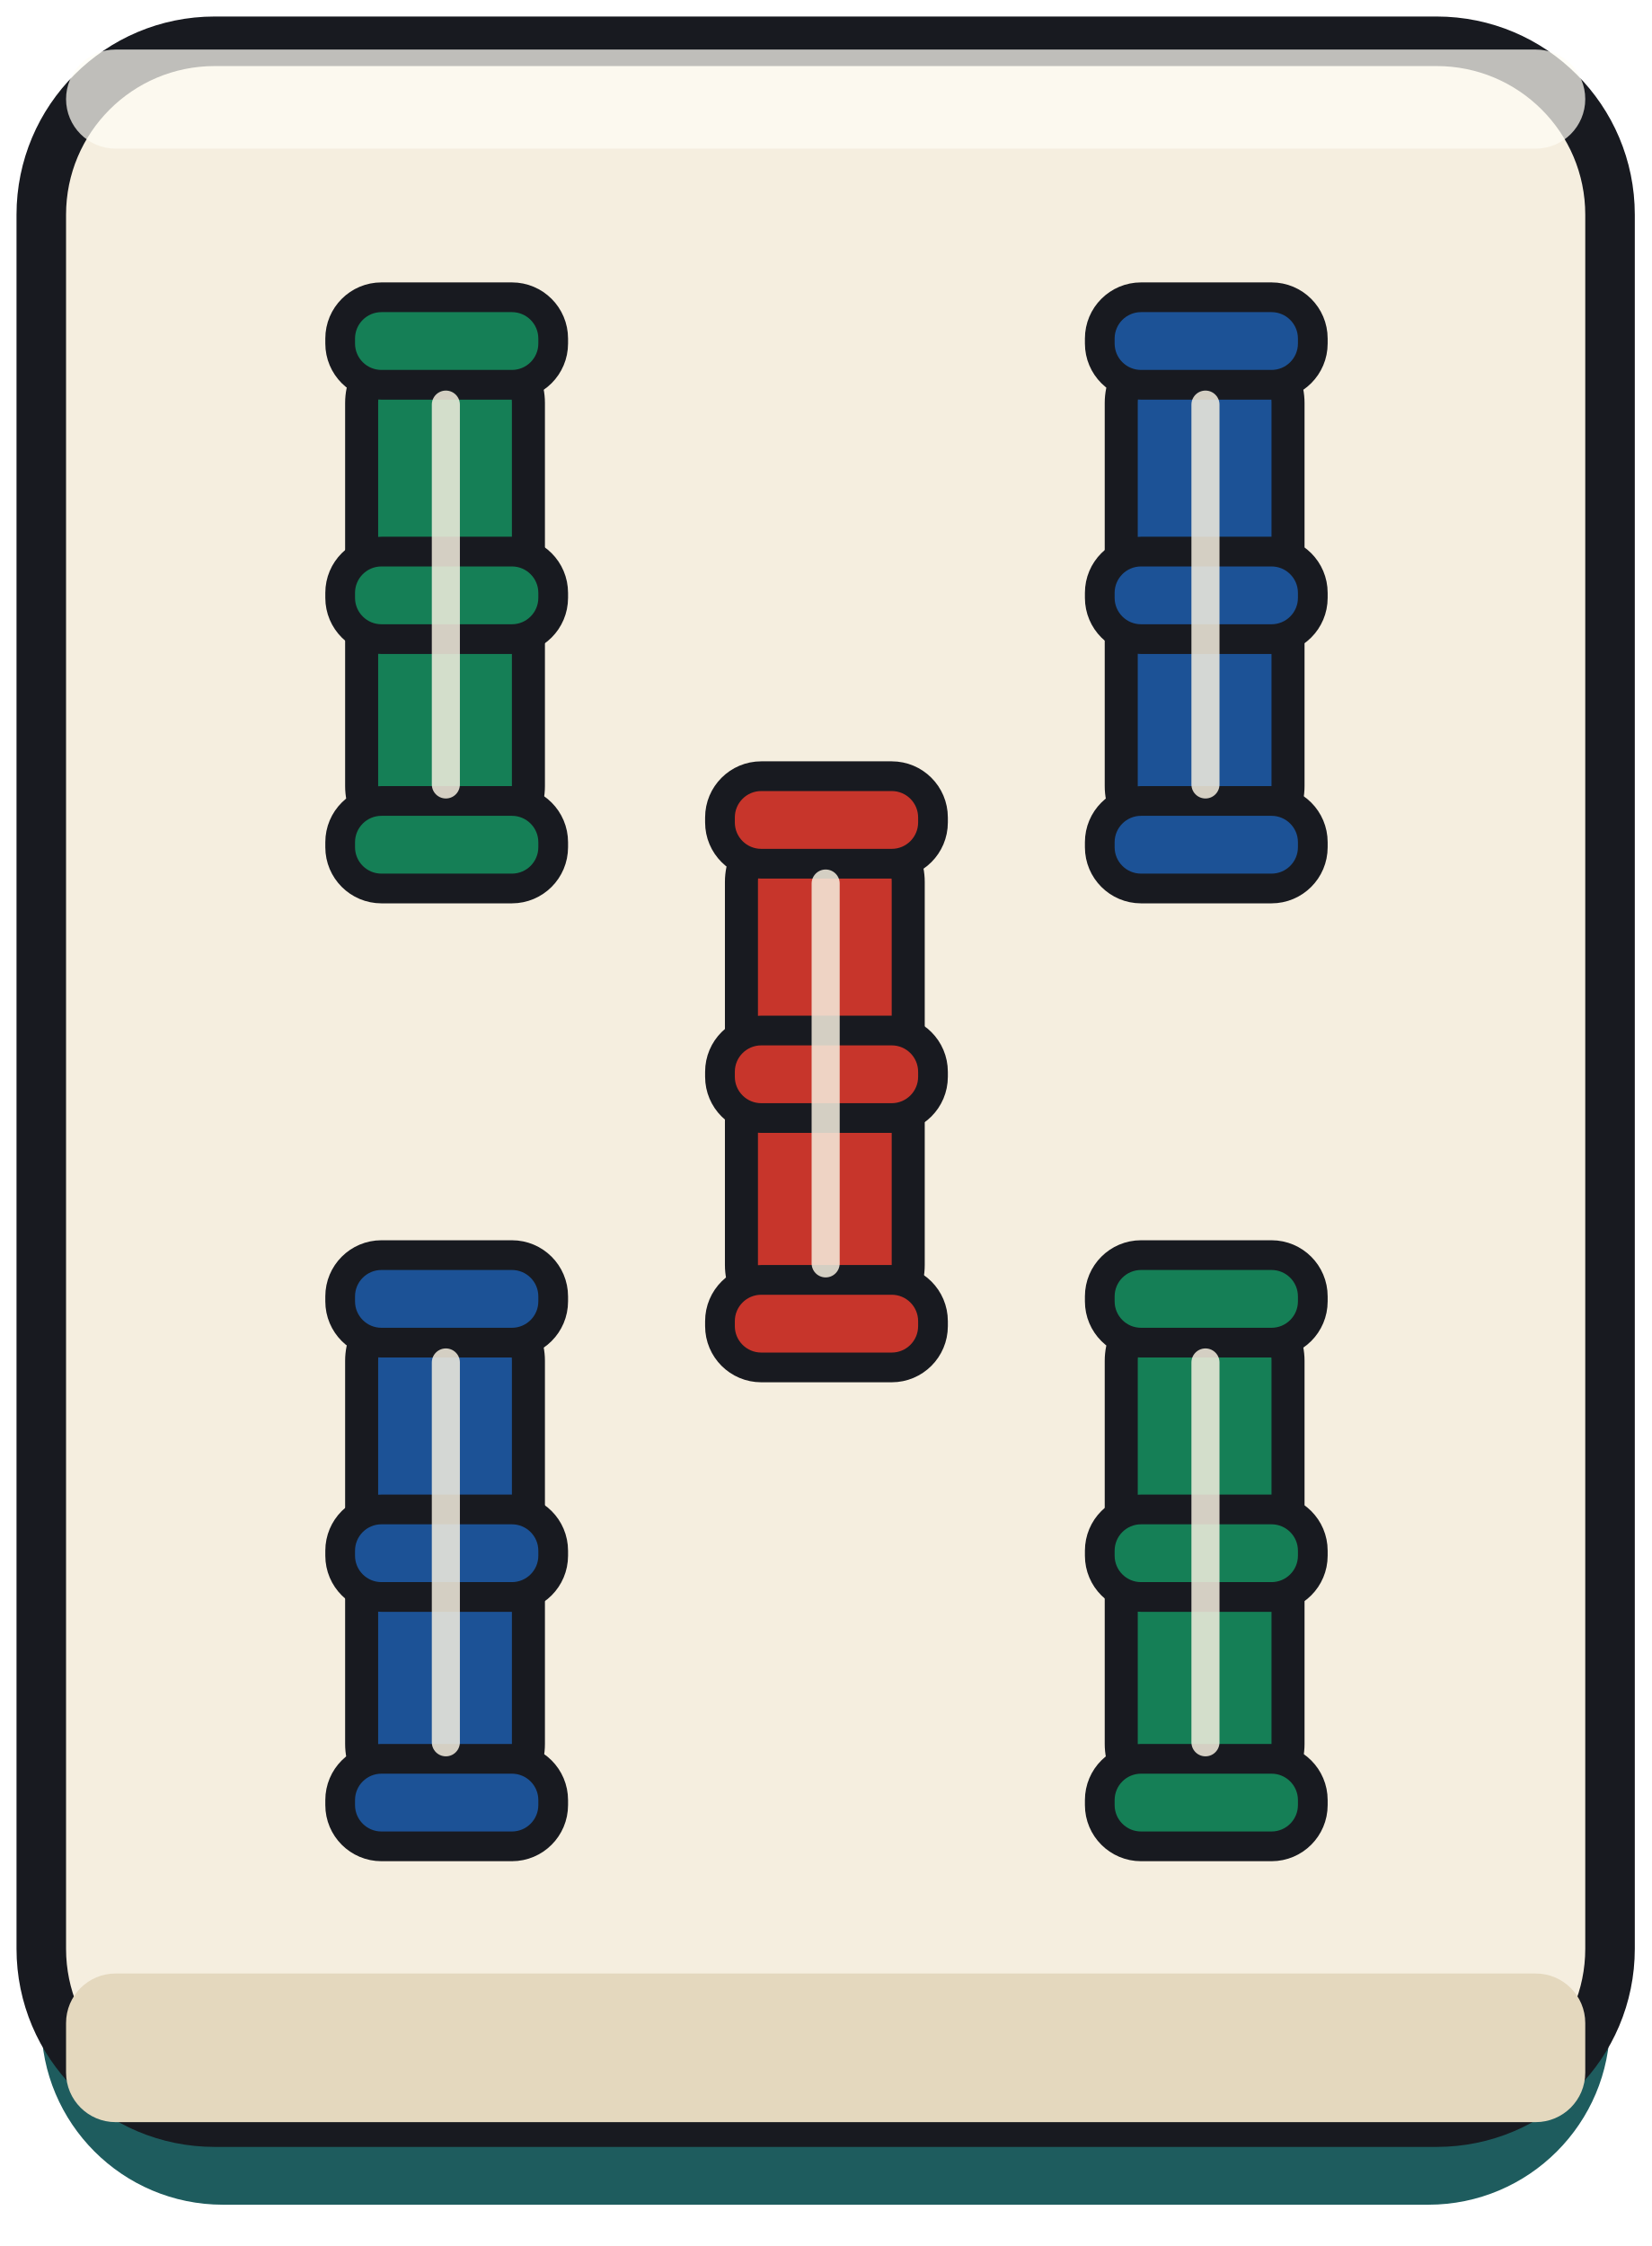
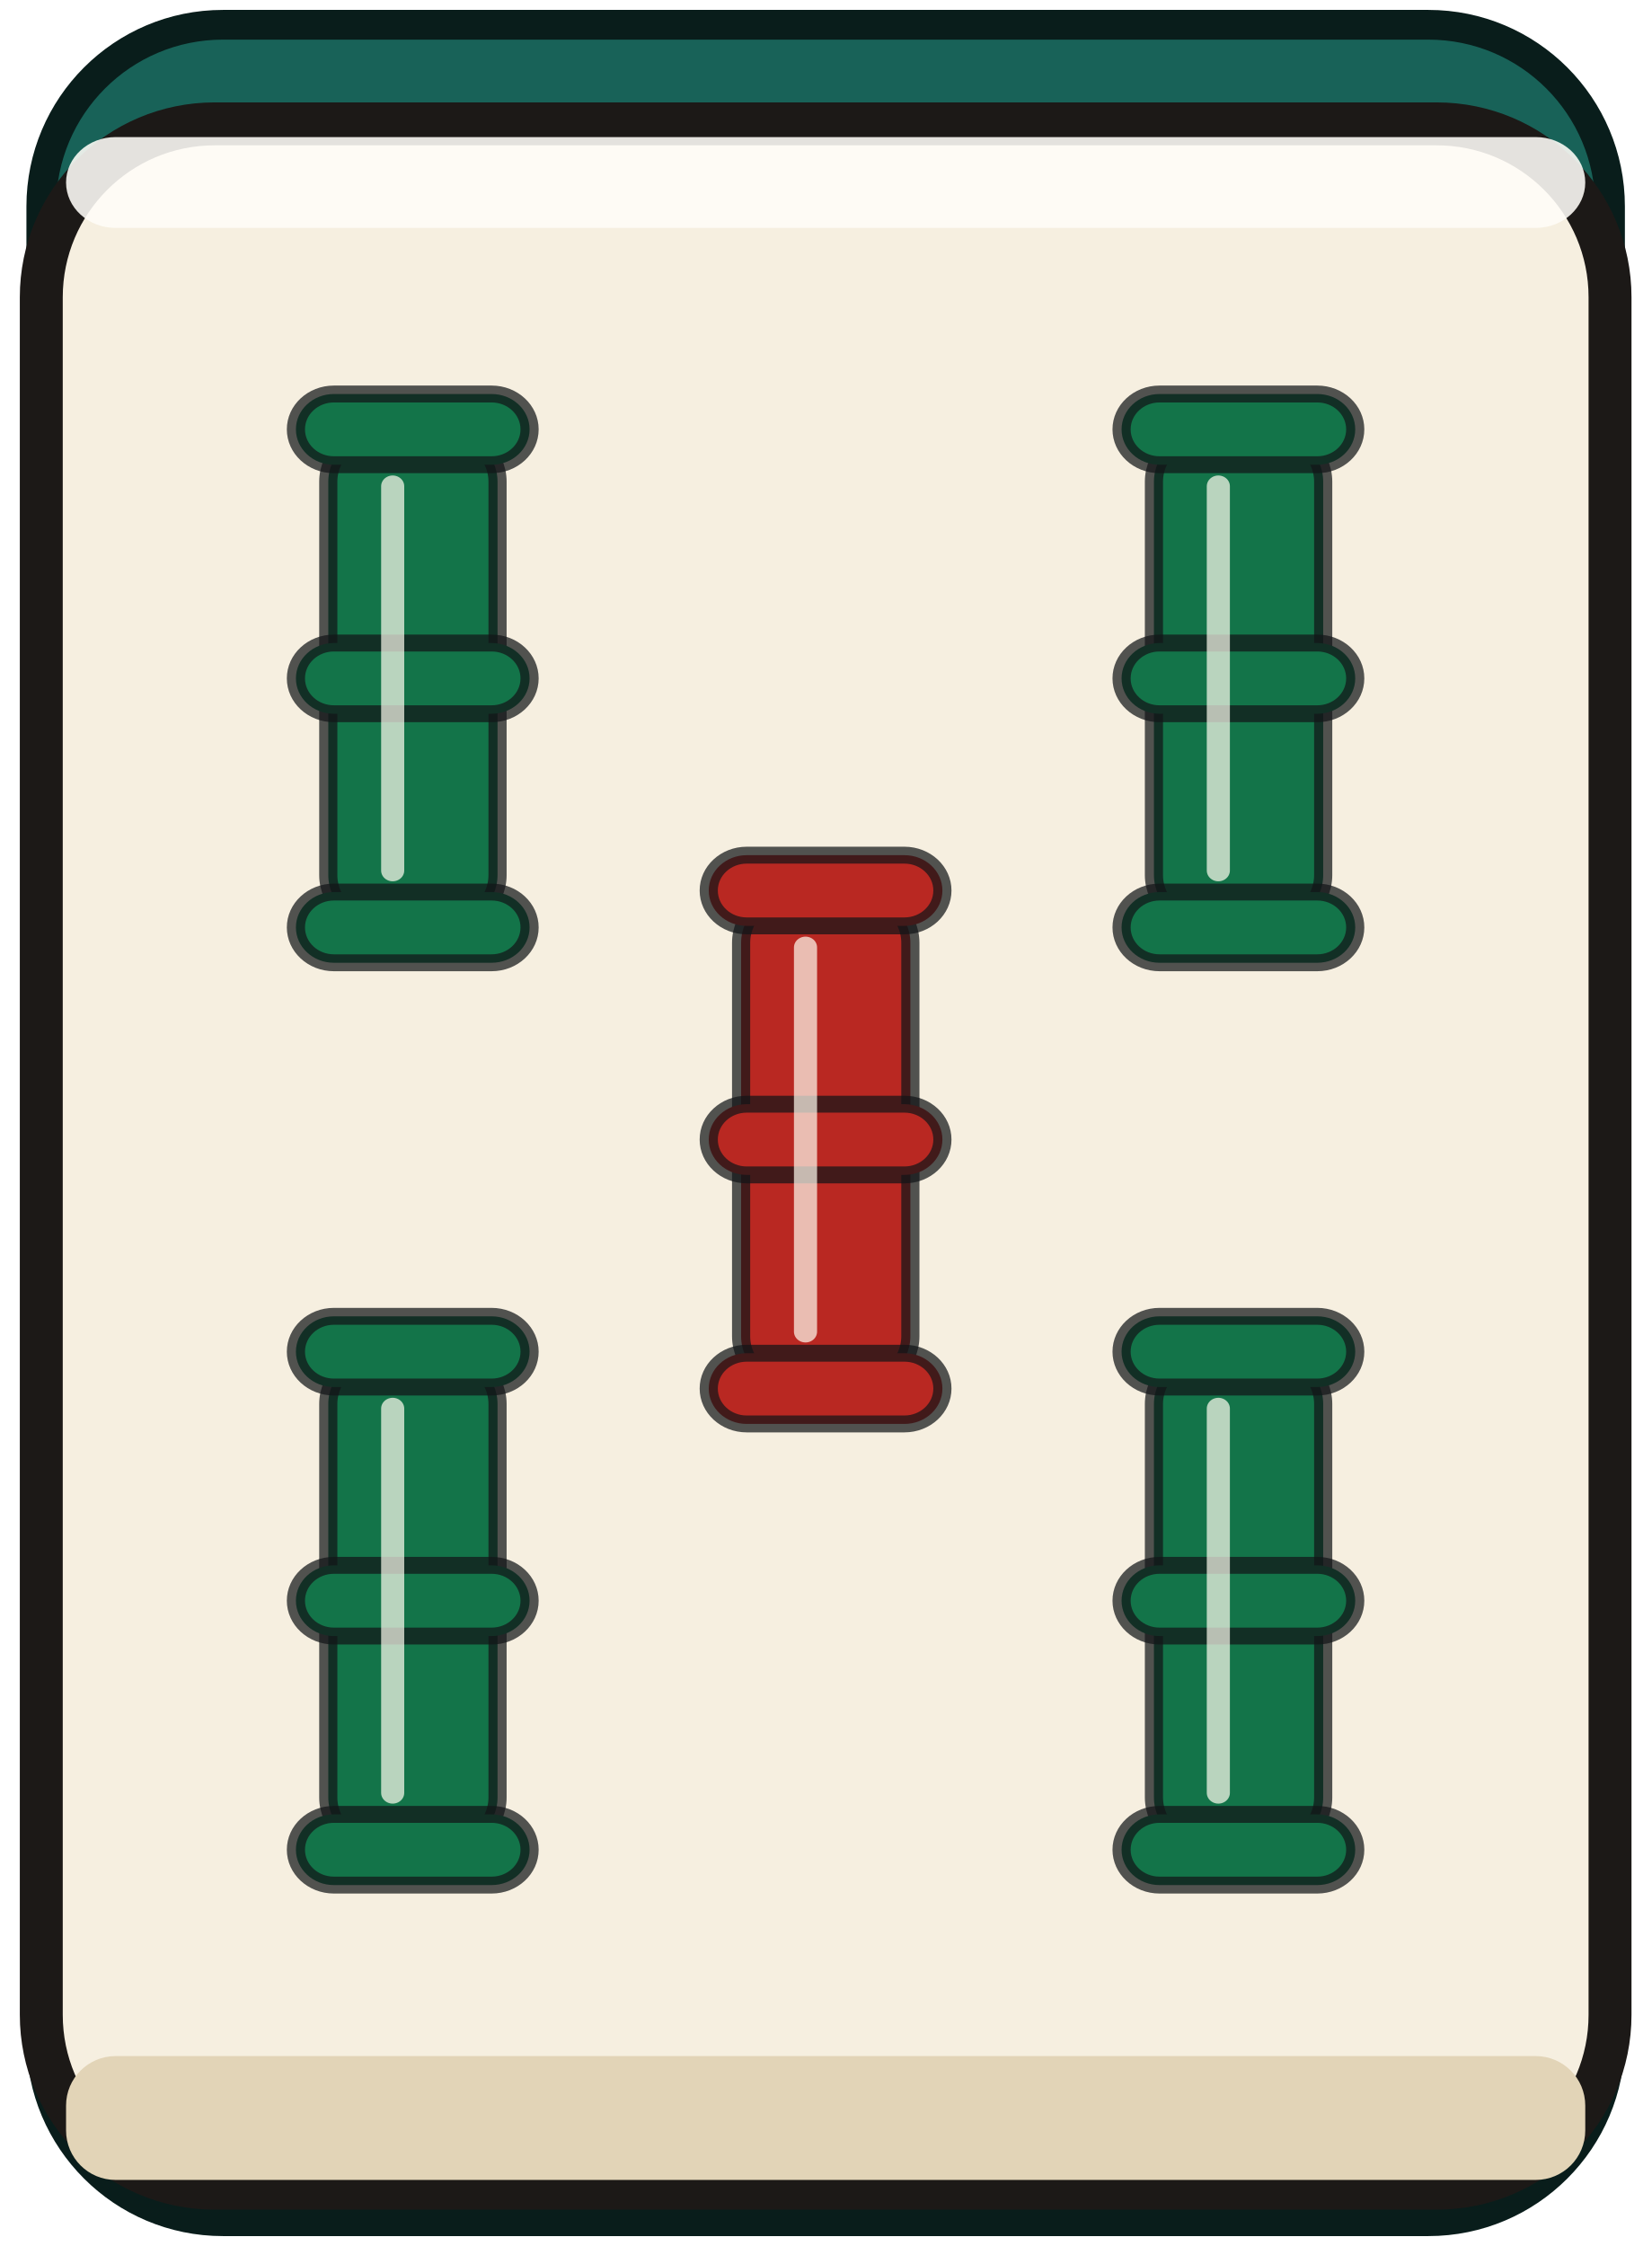
<svg xmlns="http://www.w3.org/2000/svg" viewBox="0 0 100 136">
-   <rect x="2.5" y="5.5" width="95" height="128" rx="11" fill="#1E5C5E" />
-   <rect x="2.5" y="2.5" width="95" height="126" rx="10.5" fill="#F5EEDF" stroke="#181A20" stroke-width="3" />
-   <rect x="4" y="3" width="92" height="6" rx="3" fill="#FFFDF5" opacity="0.72" />
-   <rect x="4" y="119.5" width="92" height="9" rx="3" fill="#E4D8BE" />
-   <g transform="rotate(0 27 36)">
-     <rect x="21.9" y="21.0" width="10.1" height="30.0" rx="3.4" fill="#157F56" stroke="#181A20" stroke-width="2" />
-     <rect x="20.6" y="18.0" width="12.9" height="5.3" rx="2.5" fill="#157F56" stroke="#181A20" stroke-width="1.8" />
-     <rect x="20.6" y="33.4" width="12.9" height="5.3" rx="2.5" fill="#157F56" stroke="#181A20" stroke-width="1.8" />
-     <rect x="20.6" y="48.5" width="12.9" height="5.3" rx="2.5" fill="#157F56" stroke="#181A20" stroke-width="1.8" />
-     <line x1="27" y1="24.5" x2="27" y2="47.5" stroke="#F5EEDF" stroke-width="1.7" stroke-linecap="round" opacity="0.85" />
-   </g>
-   <g transform="rotate(0 73 36)">
-     <rect x="67.9" y="21.0" width="10.1" height="30.0" rx="3.4" fill="#1C5296" stroke="#181A20" stroke-width="2" />
-     <rect x="66.6" y="18.0" width="12.9" height="5.3" rx="2.5" fill="#1C5296" stroke="#181A20" stroke-width="1.8" />
-     <rect x="66.6" y="33.4" width="12.9" height="5.3" rx="2.5" fill="#1C5296" stroke="#181A20" stroke-width="1.8" />
-     <rect x="66.6" y="48.5" width="12.9" height="5.3" rx="2.5" fill="#1C5296" stroke="#181A20" stroke-width="1.8" />
-     <line x1="73" y1="24.5" x2="73" y2="47.5" stroke="#F5EEDF" stroke-width="1.7" stroke-linecap="round" opacity="0.85" />
-   </g>
-   <g transform="rotate(0 50 65)">
-     <rect x="44.9" y="50.0" width="10.1" height="30.0" rx="3.4" fill="#C7352B" stroke="#181A20" stroke-width="2" />
-     <rect x="43.6" y="47.0" width="12.9" height="5.3" rx="2.5" fill="#C7352B" stroke="#181A20" stroke-width="1.8" />
-     <rect x="43.6" y="62.4" width="12.9" height="5.3" rx="2.5" fill="#C7352B" stroke="#181A20" stroke-width="1.8" />
-     <rect x="43.6" y="77.5" width="12.9" height="5.3" rx="2.5" fill="#C7352B" stroke="#181A20" stroke-width="1.8" />
-     <line x1="50" y1="53.5" x2="50" y2="76.5" stroke="#F5EEDF" stroke-width="1.7" stroke-linecap="round" opacity="0.85" />
-   </g>
-   <g transform="rotate(0 27 94)">
-     <rect x="21.9" y="79.0" width="10.1" height="30.0" rx="3.4" fill="#1C5296" stroke="#181A20" stroke-width="2" />
-     <rect x="20.6" y="76.0" width="12.9" height="5.3" rx="2.5" fill="#1C5296" stroke="#181A20" stroke-width="1.8" />
-     <rect x="20.6" y="91.4" width="12.9" height="5.3" rx="2.5" fill="#1C5296" stroke="#181A20" stroke-width="1.8" />
-     <rect x="20.6" y="106.5" width="12.9" height="5.3" rx="2.5" fill="#1C5296" stroke="#181A20" stroke-width="1.8" />
-     <line x1="27" y1="82.5" x2="27" y2="105.5" stroke="#F5EEDF" stroke-width="1.7" stroke-linecap="round" opacity="0.85" />
-   </g>
-   <g transform="rotate(0 73 94)">
-     <rect x="67.9" y="79.0" width="10.1" height="30.0" rx="3.4" fill="#157F56" stroke="#181A20" stroke-width="2" />
-     <rect x="66.6" y="76.0" width="12.9" height="5.3" rx="2.5" fill="#157F56" stroke="#181A20" stroke-width="1.8" />
-     <rect x="66.6" y="91.4" width="12.9" height="5.3" rx="2.5" fill="#157F56" stroke="#181A20" stroke-width="1.8" />
-     <rect x="66.6" y="106.5" width="12.9" height="5.3" rx="2.5" fill="#157F56" stroke="#181A20" stroke-width="1.8" />
-     <line x1="73" y1="82.5" x2="73" y2="105.5" stroke="#F5EEDF" stroke-width="1.7" stroke-linecap="round" opacity="0.85" />
+   <rect x="2.5" y="1.5" width="95" height="133" rx="11" fill="#186258" stroke="#091D1B" stroke-width="1.8" />
+   <rect x="2.5" y="7.5" width="95" height="125" rx="10.5" fill="#F6EFE0" stroke="#1C1917" stroke-width="2.6" />
+   <rect x="4" y="8.3" width="92" height="5.5" rx="3" fill="#FFFDF8" opacity="0.88" />
+   <rect x="4" y="124.5" width="92" height="7.5" rx="3" fill="#E2D4B7" />
+   <g transform="translate(0 8.50) scale(1 0.9308)">
+     <g transform="rotate(0 25 35)">
+       <rect x="19.88" y="19.00" width="10.25" height="32.00" rx="3.2" fill="#137449" stroke="rgba(18, 22, 24, 0.72)" stroke-width="1.1" />
+       <rect x="17.92" y="16.50" width="14.15" height="4.6" rx="2.3" fill="#137449" stroke="rgba(18, 22, 24, 0.72)" stroke-width="1.1" />
+       <rect x="17.92" y="32.70" width="14.15" height="4.6" rx="2.3" fill="#137449" stroke="rgba(18, 22, 24, 0.72)" stroke-width="1.1" />
+       <rect x="17.92" y="48.90" width="14.15" height="4.6" rx="2.3" fill="#137449" stroke="rgba(18, 22, 24, 0.72)" stroke-width="1.1" />
+       <line x1="23.78" y1="22.50" x2="23.78" y2="47.50" stroke="rgba(255, 252, 240, 0.7)" stroke-width="1.4" stroke-linecap="round" />
+     </g>
+     <g transform="rotate(0 75 35)">
+       <rect x="69.88" y="19.00" width="10.25" height="32.00" rx="3.2" fill="#137449" stroke="rgba(18, 22, 24, 0.72)" stroke-width="1.1" />
+       <rect x="67.92" y="16.50" width="14.15" height="4.6" rx="2.3" fill="#137449" stroke="rgba(18, 22, 24, 0.72)" stroke-width="1.1" />
+       <rect x="67.92" y="32.70" width="14.15" height="4.6" rx="2.3" fill="#137449" stroke="rgba(18, 22, 24, 0.72)" stroke-width="1.1" />
+       <rect x="67.92" y="48.90" width="14.15" height="4.6" rx="2.3" fill="#137449" stroke="rgba(18, 22, 24, 0.72)" stroke-width="1.1" />
+       <line x1="73.78" y1="22.50" x2="73.78" y2="47.50" stroke="rgba(255, 252, 240, 0.7)" stroke-width="1.4" stroke-linecap="round" />
+     </g>
+     <g transform="rotate(0 50 65)">
+       <rect x="44.88" y="49.00" width="10.25" height="32.00" rx="3.2" fill="#B92822" stroke="rgba(18, 22, 24, 0.72)" stroke-width="1.1" />
+       <rect x="42.92" y="46.50" width="14.15" height="4.6" rx="2.3" fill="#B92822" stroke="rgba(18, 22, 24, 0.72)" stroke-width="1.1" />
+       <rect x="42.92" y="62.70" width="14.15" height="4.6" rx="2.3" fill="#B92822" stroke="rgba(18, 22, 24, 0.72)" stroke-width="1.1" />
+       <rect x="42.92" y="78.90" width="14.15" height="4.6" rx="2.3" fill="#B92822" stroke="rgba(18, 22, 24, 0.72)" stroke-width="1.1" />
+       <line x1="48.78" y1="52.50" x2="48.78" y2="77.50" stroke="rgba(255, 252, 240, 0.7)" stroke-width="1.4" stroke-linecap="round" />
+     </g>
+     <g transform="rotate(0 25 95)">
+       <rect x="19.88" y="79.00" width="10.25" height="32.00" rx="3.2" fill="#137449" stroke="rgba(18, 22, 24, 0.72)" stroke-width="1.1" />
+       <rect x="17.92" y="76.50" width="14.15" height="4.6" rx="2.3" fill="#137449" stroke="rgba(18, 22, 24, 0.72)" stroke-width="1.1" />
+       <rect x="17.92" y="92.70" width="14.15" height="4.6" rx="2.3" fill="#137449" stroke="rgba(18, 22, 24, 0.72)" stroke-width="1.1" />
+       <rect x="17.92" y="108.90" width="14.15" height="4.6" rx="2.3" fill="#137449" stroke="rgba(18, 22, 24, 0.72)" stroke-width="1.1" />
+       <line x1="23.78" y1="82.50" x2="23.78" y2="107.50" stroke="rgba(255, 252, 240, 0.7)" stroke-width="1.4" stroke-linecap="round" />
+     </g>
+     <g transform="rotate(0 75 95)">
+       <rect x="69.88" y="79.00" width="10.25" height="32.00" rx="3.2" fill="#137449" stroke="rgba(18, 22, 24, 0.72)" stroke-width="1.1" />
+       <rect x="67.92" y="76.50" width="14.15" height="4.6" rx="2.3" fill="#137449" stroke="rgba(18, 22, 24, 0.72)" stroke-width="1.1" />
+       <rect x="67.92" y="92.70" width="14.15" height="4.6" rx="2.3" fill="#137449" stroke="rgba(18, 22, 24, 0.72)" stroke-width="1.1" />
+       <rect x="67.92" y="108.90" width="14.15" height="4.6" rx="2.3" fill="#137449" stroke="rgba(18, 22, 24, 0.72)" stroke-width="1.1" />
+       <line x1="73.78" y1="82.50" x2="73.78" y2="107.50" stroke="rgba(255, 252, 240, 0.7)" stroke-width="1.4" stroke-linecap="round" />
+     </g>
  </g>
</svg>
